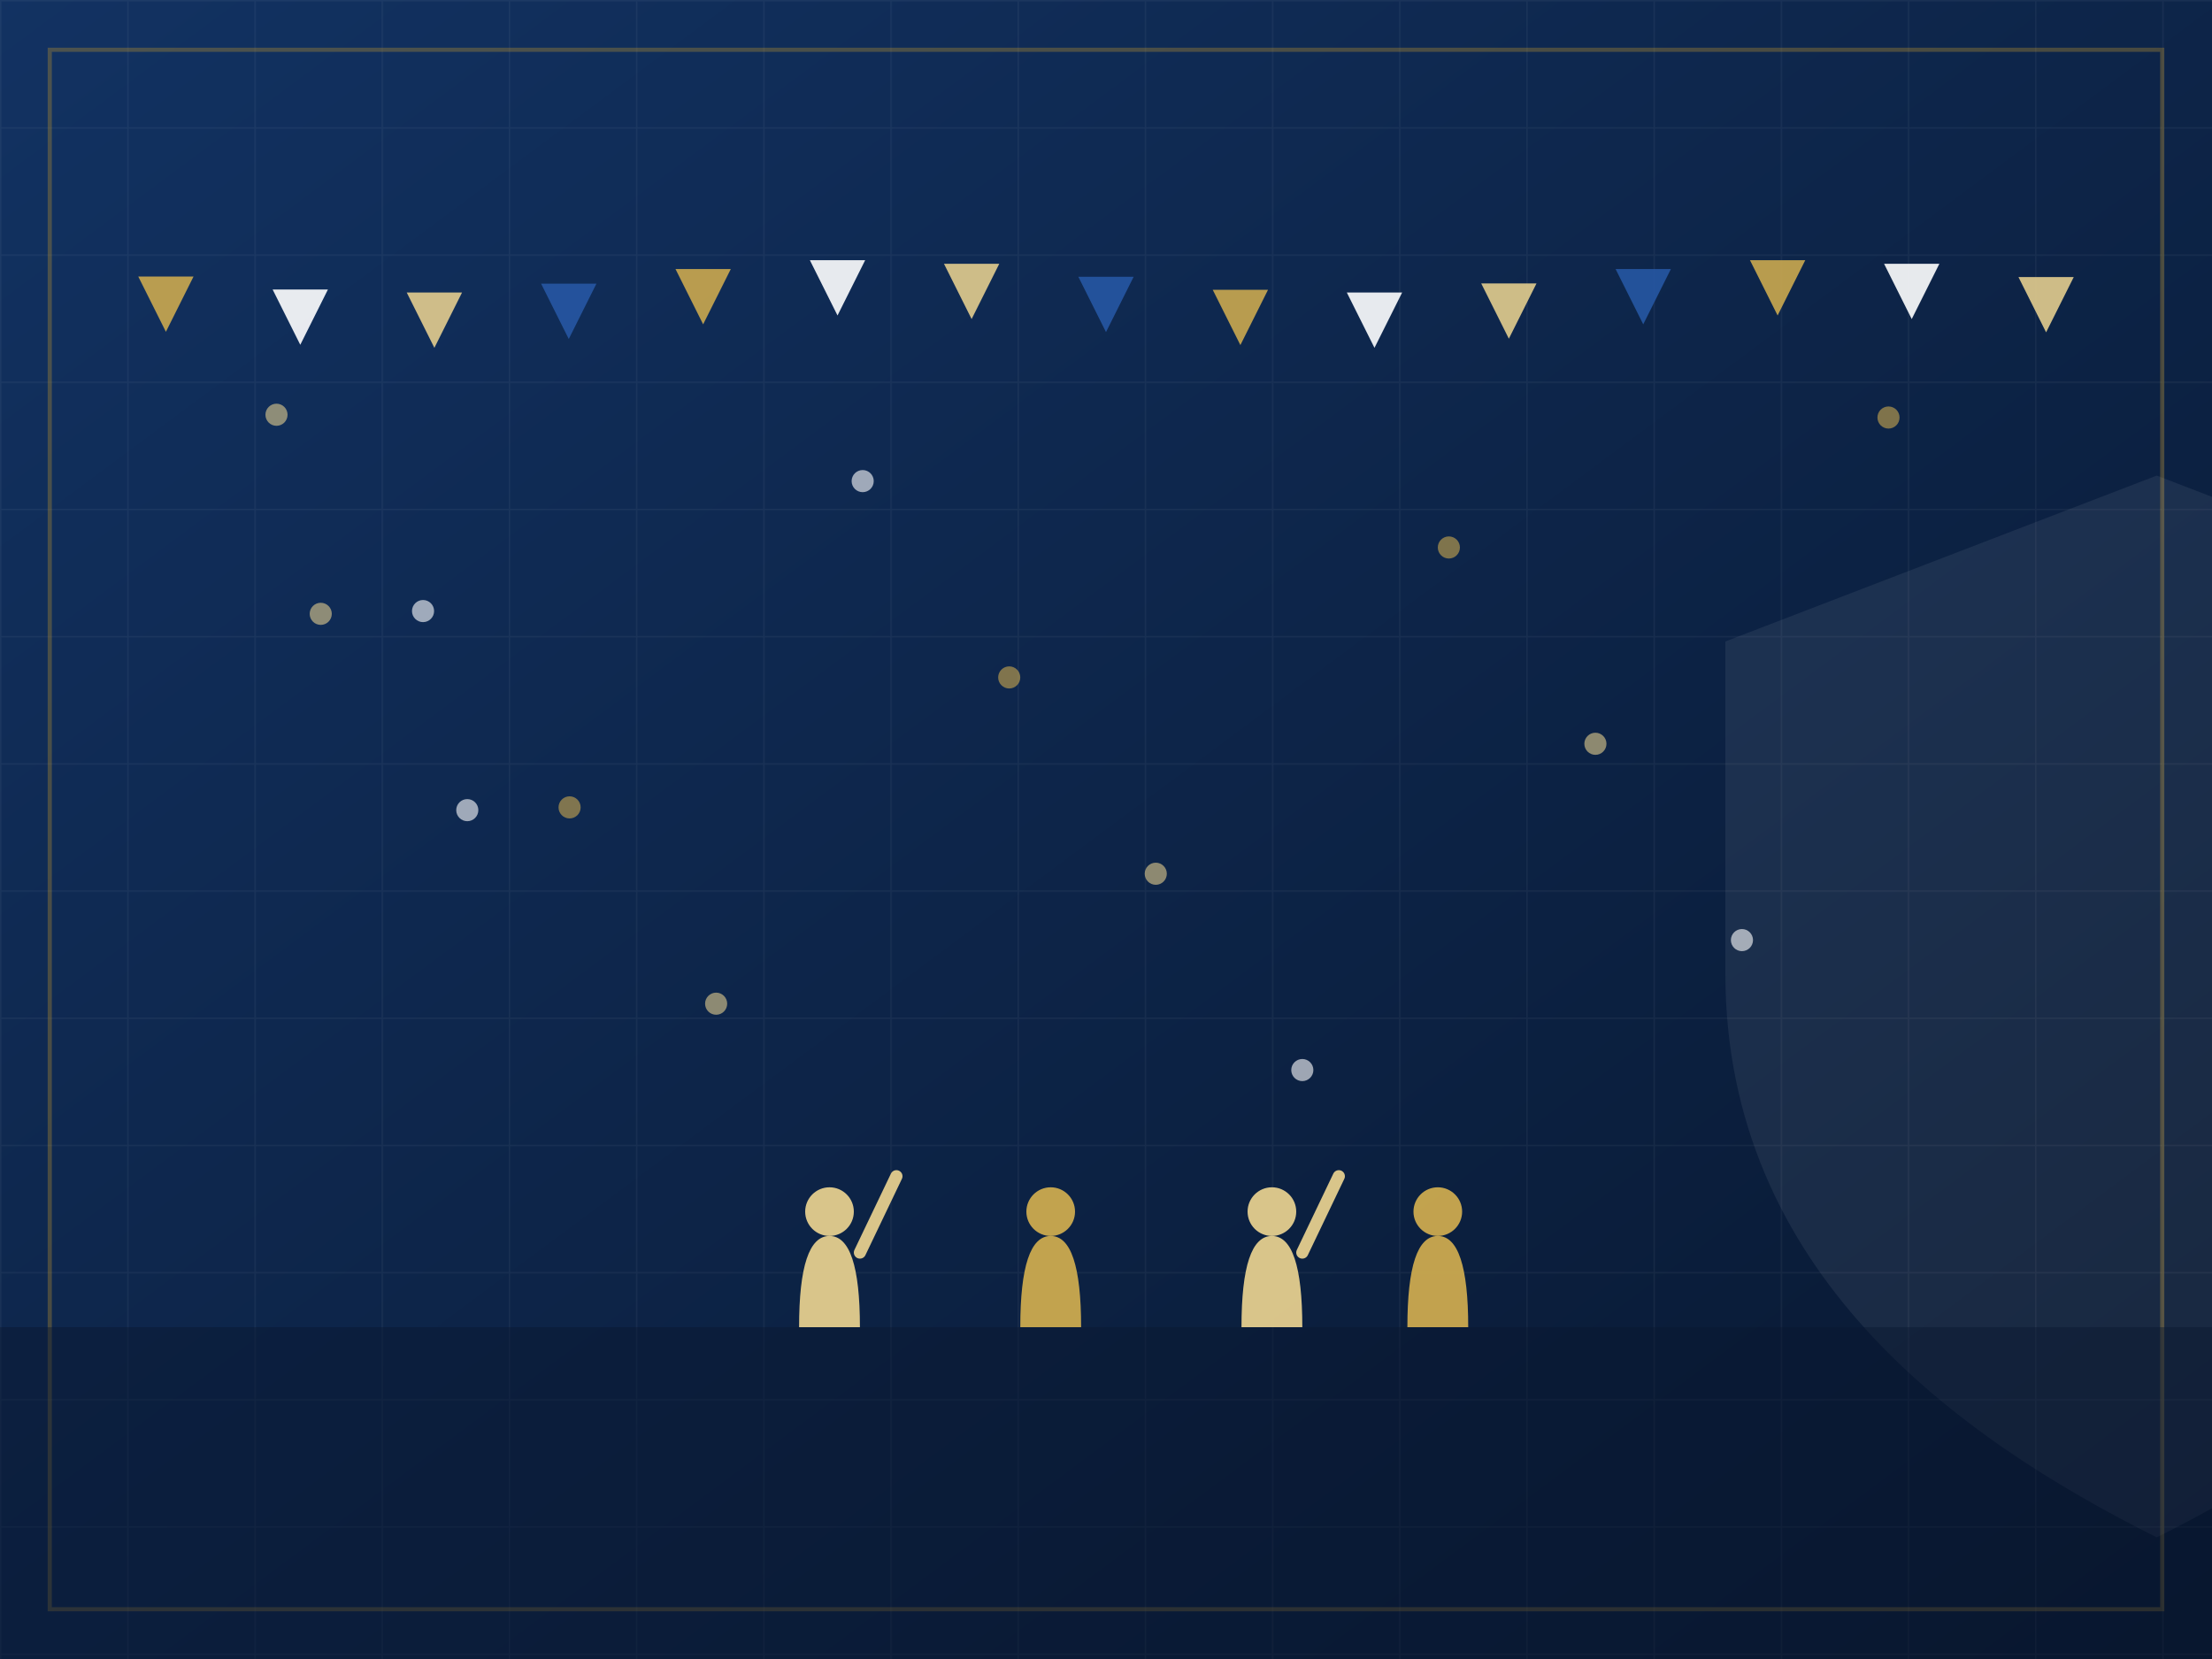
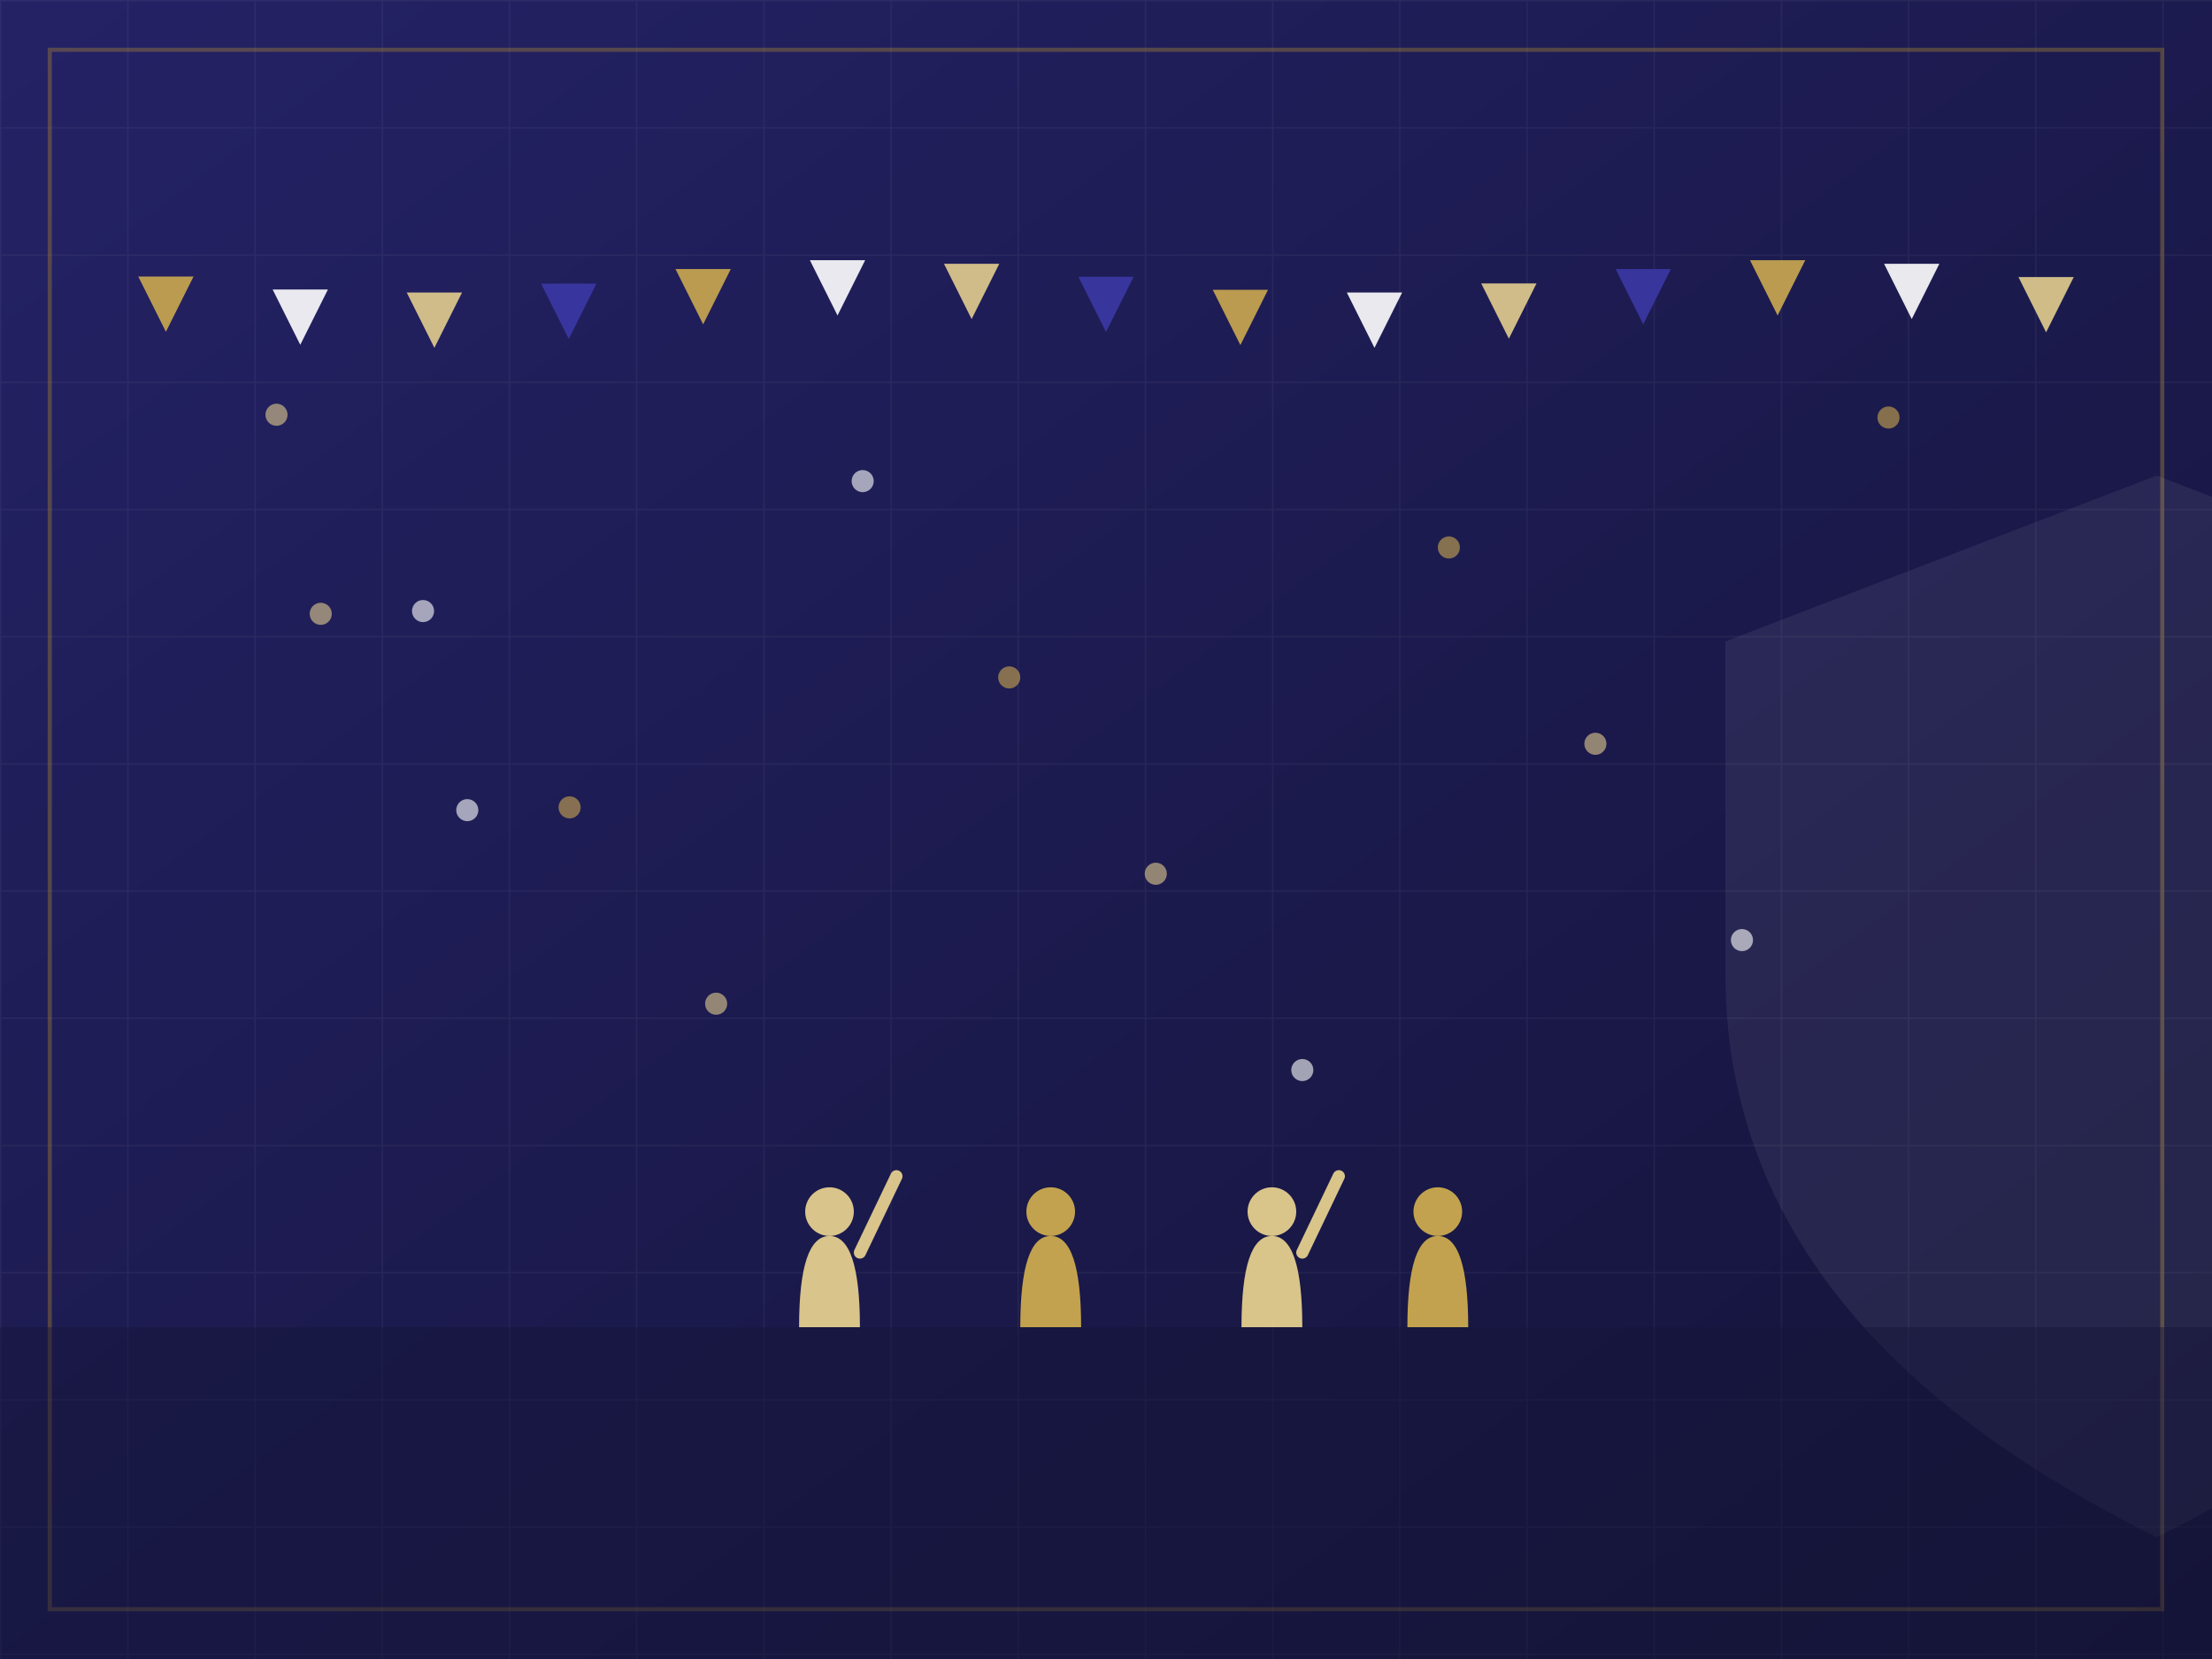
<svg xmlns="http://www.w3.org/2000/svg" viewBox="0 0 800 600" width="800" height="600" role="img" aria-label="gal-activity-1.svg">
  <defs>
    <linearGradient id="g" x1="0" y1="0" x2="1" y2="1">
-       <stop offset="0" stop-color="#123262" />
-       <stop offset="1" stop-color="#08172f" />
+       <stop offset="0" stop-color="#242265" />
+       <stop offset="1" stop-color="#141338" />
    </linearGradient>
    <pattern id="grid" width="46" height="46" patternUnits="userSpaceOnUse">
      <path d="M46 0H0V46" fill="none" stroke="#ffffff" stroke-opacity="0.05" stroke-width="1" />
    </pattern>
  </defs>
  <rect width="800" height="600" fill="url(#g)" />
  <rect width="800" height="600" fill="url(#grid)" />
  <rect x="18" y="18" width="764" height="564" fill="none" stroke="#b8902f" stroke-opacity="0.35" stroke-width="1.5" />
  <g opacity="0.07" transform="translate(600,160) scale(6.0)">
    <path d="M30 2 56 12v20c0 18-14 28-26 34C18 60 4 50 4 32V12z" fill="#ffffff" />
    <path d="M18 40c6-3 10-8 12-16 2 8 6 13 12 16-5 1-9 4-12 9-3-5-7-8-12-9z" fill="#ffffff" />
  </g>
  <polygon points="50.0,100.0 70.0,100.0 60.0,120.0" fill="#cba94f" opacity="0.9" />
  <polygon points="98.6,104.7 118.6,104.7 108.6,124.7" fill="#ffffff" opacity="0.9" />
  <polygon points="147.1,105.8 167.1,105.8 157.1,125.8" fill="#e3cd8e" opacity="0.9" />
-   <polygon points="195.7,102.6 215.7,102.6 205.7,122.6" fill="#2657a3" opacity="0.9" />
+   <polygon points="195.7,102.6 215.7,102.6 205.7,122.6" fill="#3b37a5" opacity="0.9" />
  <polygon points="244.3,97.3 264.3,97.3 254.3,117.3" fill="#cba94f" opacity="0.9" />
  <polygon points="292.9,94.1 312.9,94.1 302.9,114.1" fill="#ffffff" opacity="0.9" />
  <polygon points="341.4,95.4 361.4,95.4 351.4,115.4" fill="#e3cd8e" opacity="0.9" />
-   <polygon points="390.0,100.1 410.0,100.1 400.0,120.1" fill="#2657a3" opacity="0.9" />
+   <polygon points="390.0,100.1 410.0,100.1 400.0,120.1" fill="#3b37a5" opacity="0.9" />
  <polygon points="438.6,104.8 458.6,104.8 448.6,124.8" fill="#cba94f" opacity="0.9" />
  <polygon points="487.1,105.8 507.1,105.8 497.1,125.8" fill="#ffffff" opacity="0.9" />
  <polygon points="535.7,102.5 555.7,102.5 545.7,122.5" fill="#e3cd8e" opacity="0.9" />
-   <polygon points="584.3,97.3 604.3,97.3 594.3,117.3" fill="#2657a3" opacity="0.9" />
+   <polygon points="584.3,97.3 604.3,97.3 594.3,117.3" fill="#3b37a5" opacity="0.9" />
  <polygon points="632.9,94.1 652.9,94.1 642.9,114.1" fill="#cba94f" opacity="0.9" />
  <polygon points="681.4,95.4 701.4,95.4 691.4,115.4" fill="#ffffff" opacity="0.9" />
  <polygon points="730.0,100.2 750.0,100.2 740.0,120.2" fill="#e3cd8e" opacity="0.9" />
-   <rect x="0" y="480" width="800" height="120" fill="#08172f" opacity="0.45" />
+   <rect x="0" y="480" width="800" height="120" fill="#141338" opacity="0.45" />
  <circle cx="300" cy="438.2" r="8.8" fill="#e3cd8e" opacity="0.95" />
  <path d="M289.0 480.0 Q289.0 447.0 300.0 447.0 Q311.0 447.0 311.0 480.0 Z" fill="#e3cd8e" opacity="0.95" />
  <line x1="311.0" y1="453.0" x2="324.2" y2="425.4" stroke="#e3cd8e" stroke-width="4.4" stroke-linecap="round" opacity="0.95" />
  <circle cx="380" cy="438.2" r="8.8" fill="#cba94f" opacity="0.95" />
  <path d="M369.0 480.0 Q369.0 447.0 380.0 447.0 Q391.0 447.0 391.0 480.0 Z" fill="#cba94f" opacity="0.95" />
  <circle cx="460" cy="438.2" r="8.8" fill="#e3cd8e" opacity="0.95" />
  <path d="M449.0 480.0 Q449.0 447.0 460.0 447.0 Q471.0 447.0 471.0 480.0 Z" fill="#e3cd8e" opacity="0.95" />
  <line x1="471.0" y1="453.0" x2="484.2" y2="425.4" stroke="#e3cd8e" stroke-width="4.4" stroke-linecap="round" opacity="0.95" />
  <circle cx="520" cy="438.2" r="8.8" fill="#cba94f" opacity="0.95" />
  <path d="M509.0 480.0 Q509.0 447.0 520.0 447.0 Q531.0 447.0 531.0 480.0 Z" fill="#cba94f" opacity="0.95" />
  <circle cx="100" cy="150" r="4" fill="#e3cd8e" opacity="0.6" />
  <circle cx="153" cy="221" r="4" fill="#ffffff" opacity="0.6" />
  <circle cx="206" cy="292" r="4" fill="#cba94f" opacity="0.6" />
  <circle cx="259" cy="363" r="4" fill="#e3cd8e" opacity="0.6" />
  <circle cx="312" cy="174" r="4" fill="#ffffff" opacity="0.6" />
  <circle cx="365" cy="245" r="4" fill="#cba94f" opacity="0.6" />
  <circle cx="418" cy="316" r="4" fill="#e3cd8e" opacity="0.6" />
  <circle cx="471" cy="387" r="4" fill="#ffffff" opacity="0.6" />
  <circle cx="524" cy="198" r="4" fill="#cba94f" opacity="0.6" />
  <circle cx="577" cy="269" r="4" fill="#e3cd8e" opacity="0.6" />
  <circle cx="630" cy="340" r="4" fill="#ffffff" opacity="0.6" />
  <circle cx="683" cy="151" r="4" fill="#cba94f" opacity="0.6" />
  <circle cx="116" cy="222" r="4" fill="#e3cd8e" opacity="0.6" />
  <circle cx="169" cy="293" r="4" fill="#ffffff" opacity="0.6" />
</svg>
